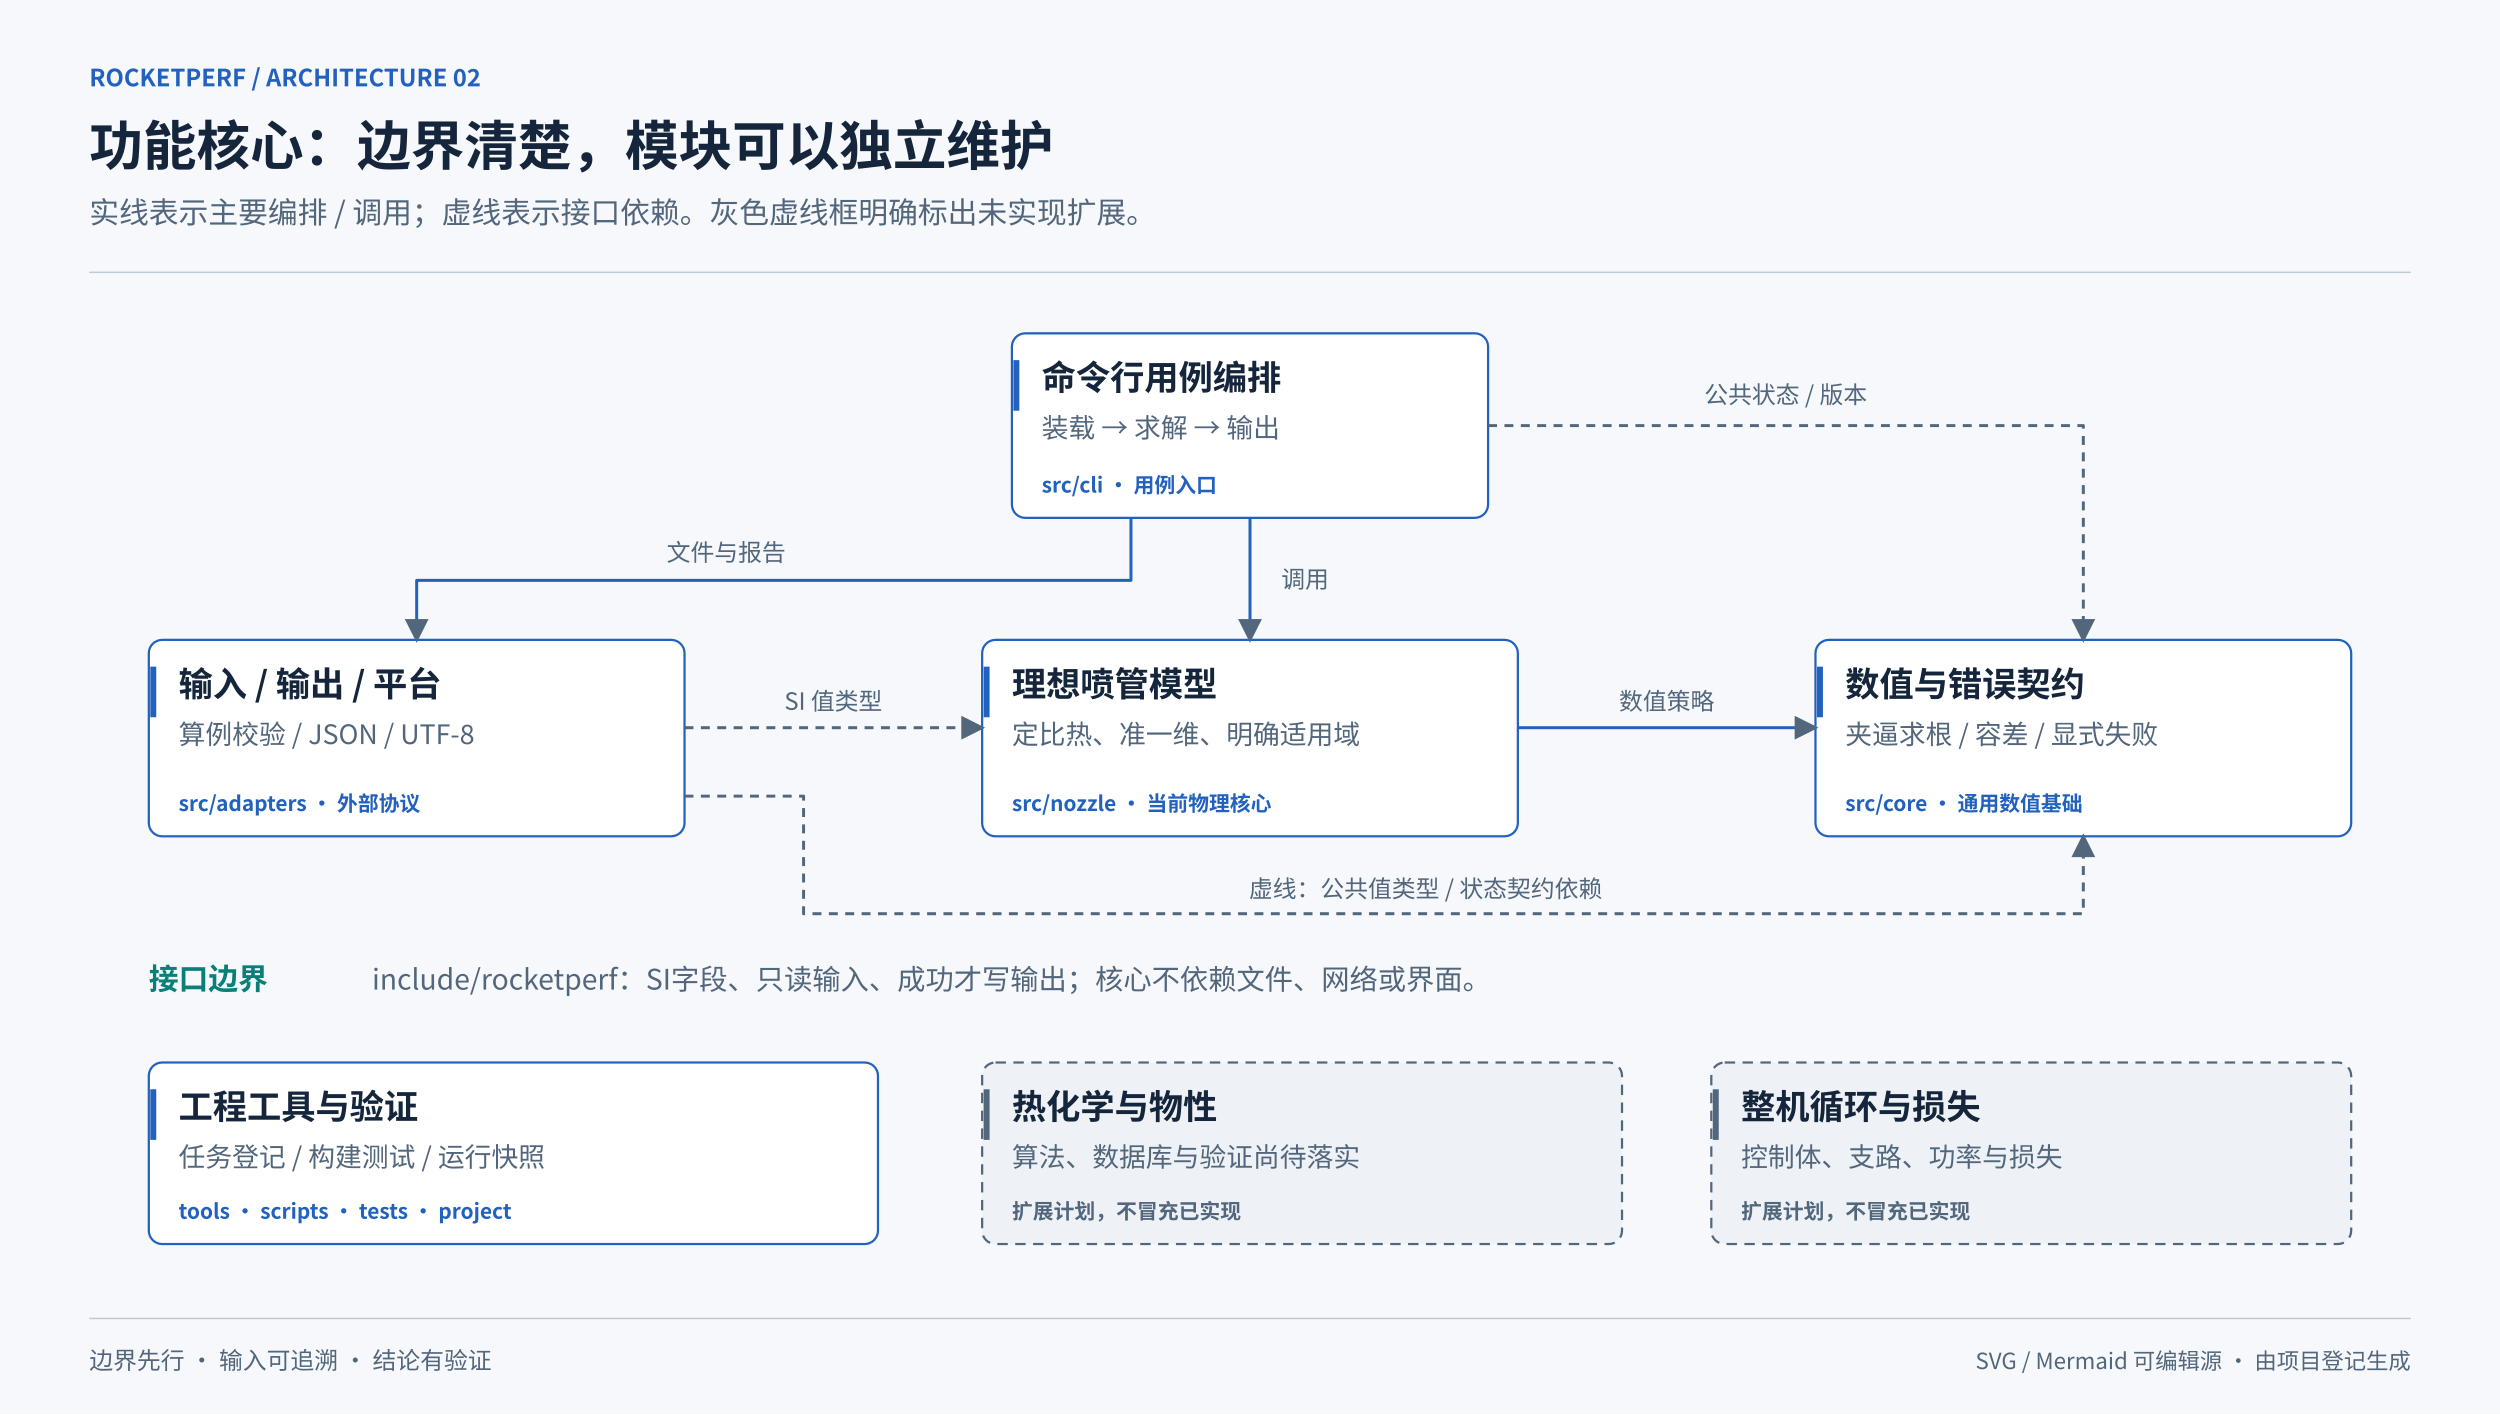
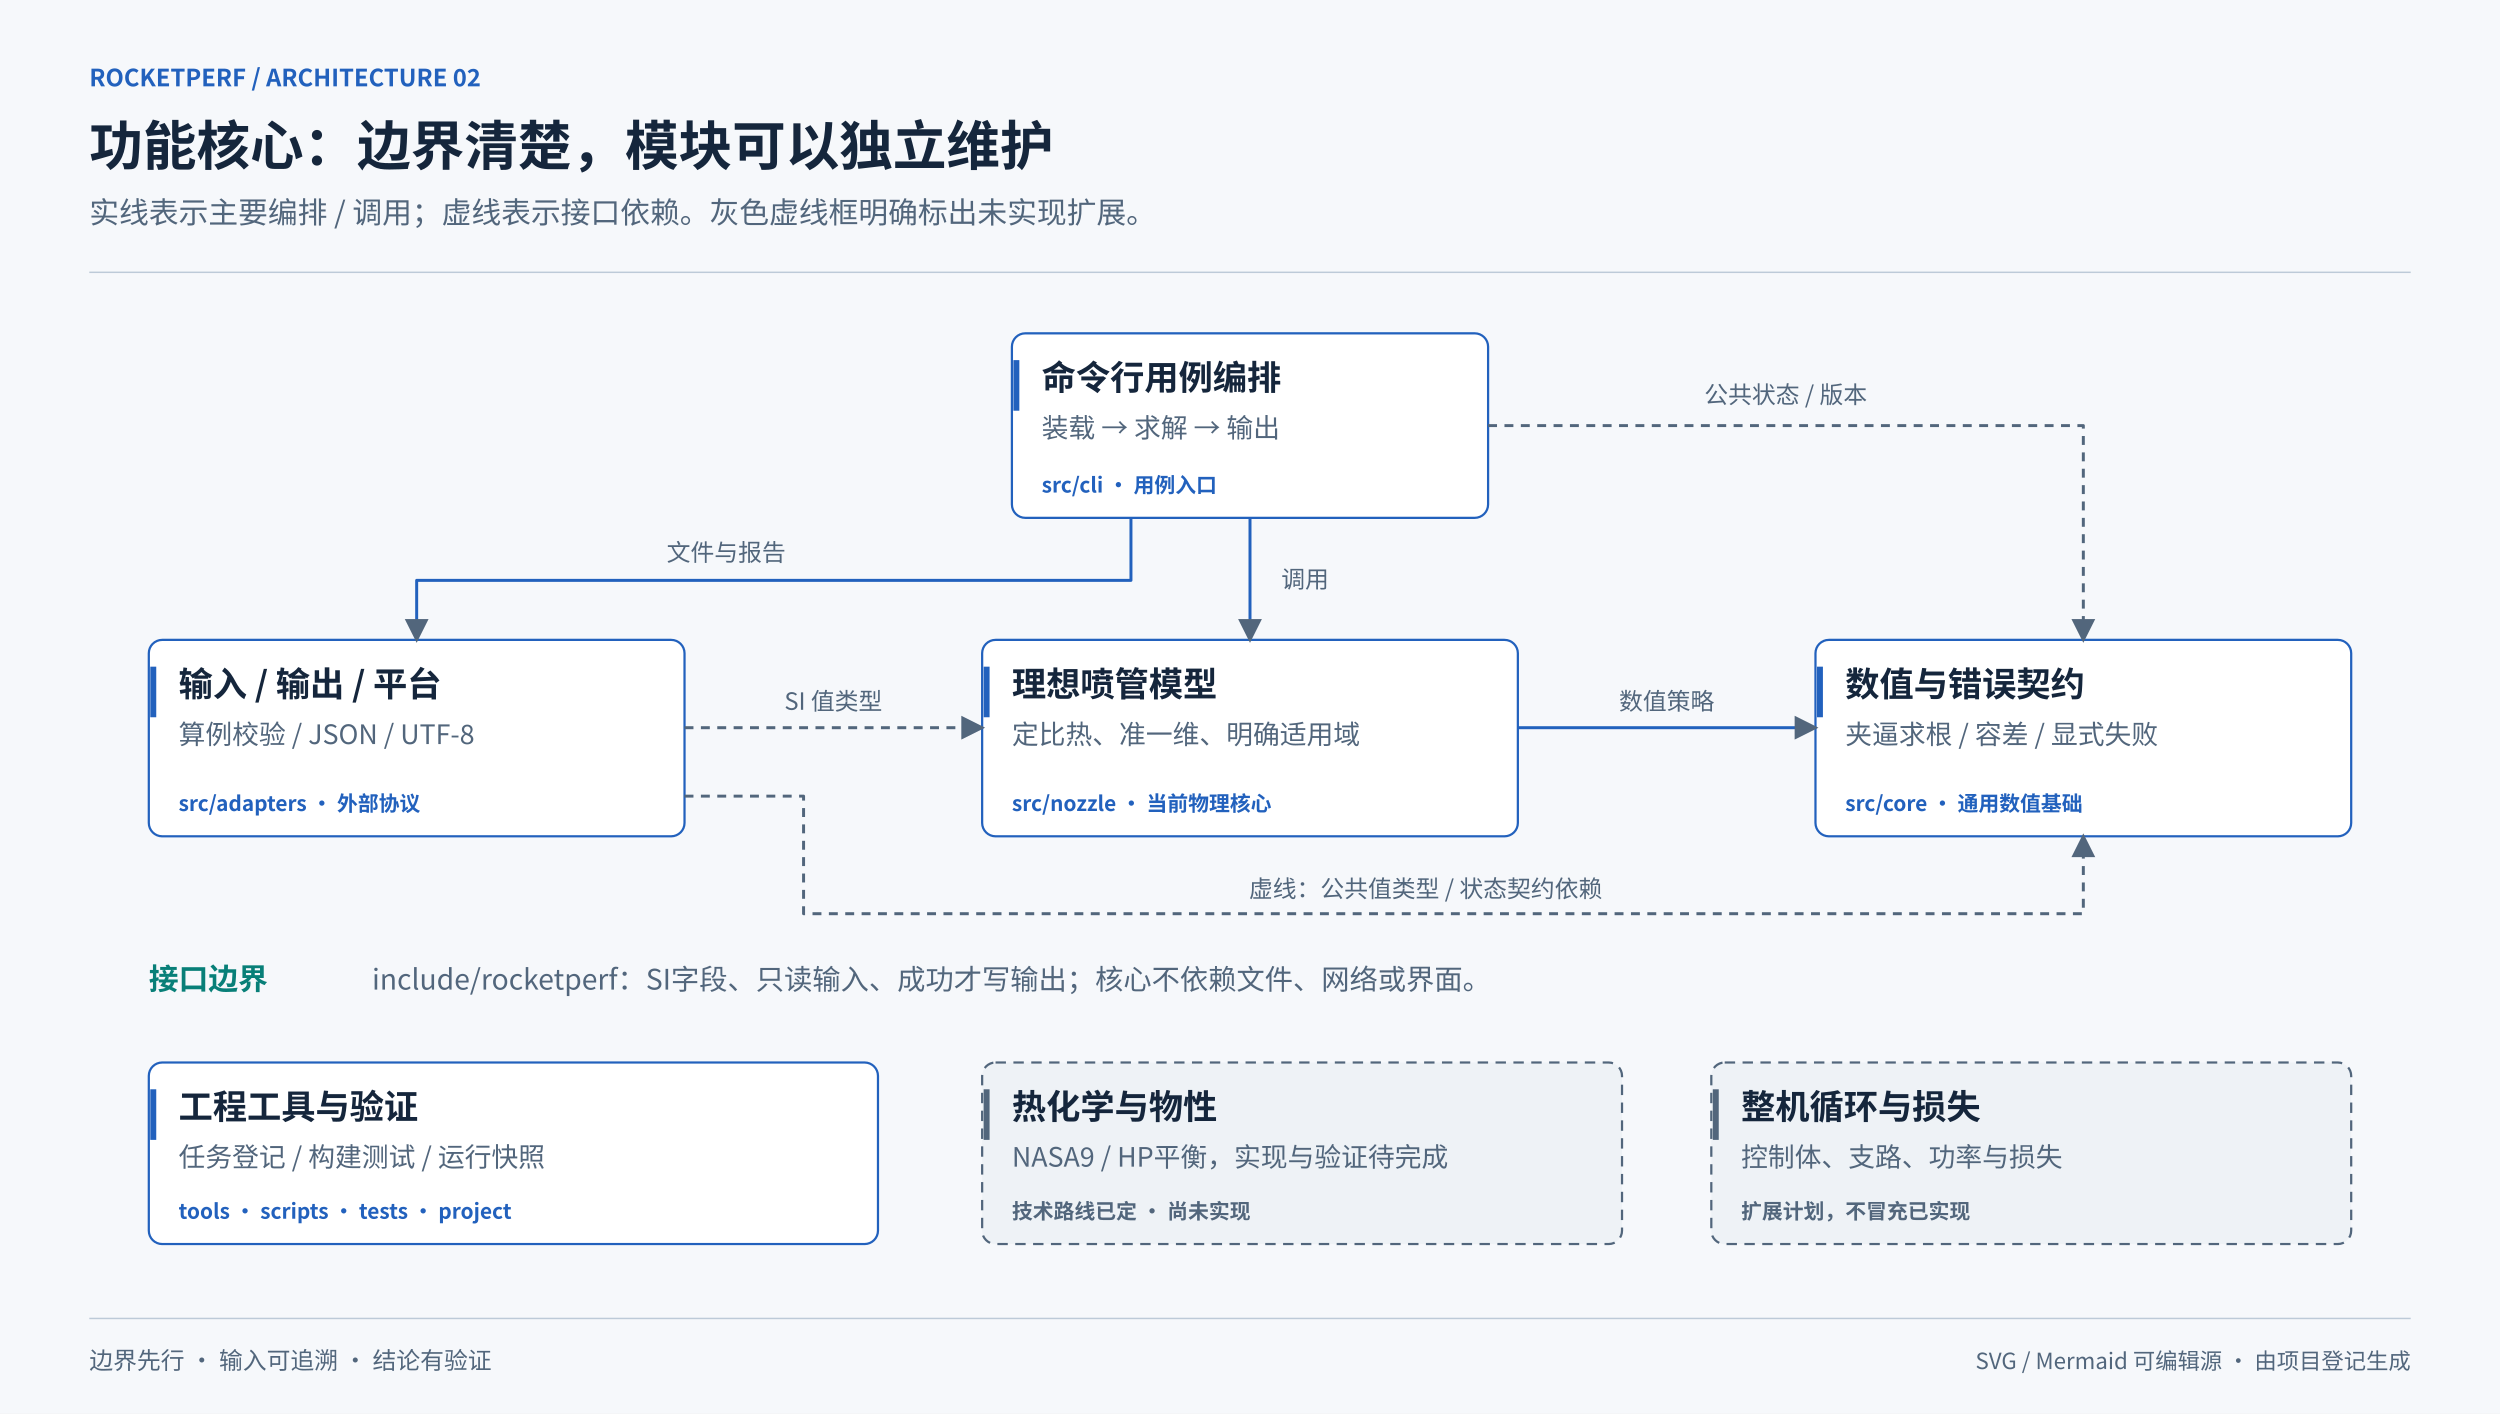
<svg xmlns="http://www.w3.org/2000/svg" width="1680" height="950" viewBox="0 0 1680 950" role="img" aria-labelledby="title-02 desc-02">
  <defs>
    <marker id="arrow-02" markerWidth="8" markerHeight="8" refX="7" refY="4" orient="auto">
      <path d="M0,0 L8,4 L0,8 Z" fill="#52667c" />
    </marker>
  </defs>
  <g font-family="Microsoft YaHei,Noto Sans CJK SC,Arial,sans-serif">
    <rect width="1680" height="950" fill="#f6f8fb" />
    <text x="60" y="58" font-size="16" fill="#2261bd" font-weight="650" text-anchor="start">ROCKETPERF  /  ARCHITECTURE 02</text>
    <text x="60" y="111" font-size="36" fill="#15263c" font-weight="700" text-anchor="start">功能核心：边界清楚，模块可以独立维护</text>
    <text x="60" y="150" font-size="20" fill="#52667c" font-weight="400" text-anchor="start">实线表示主要编排 / 调用；虚线表示接口依赖。灰色虚线框明确标出未实现扩展。</text>
    <line x1="60" y1="183" x2="1620" y2="183" stroke="#bdcad8" />
    <g>
      <rect x="680" y="224" width="320" height="124" rx="9" fill="#ffffff" stroke="#2261bd" stroke-width="1.5" />
      <rect x="681" y="242" width="4" height="34" fill="#2261bd" />
      <text x="700" y="262" font-size="23" fill="#15263c" font-weight="650" text-anchor="start">命令行用例编排</text>
      <text x="700" y="294" font-size="18" fill="#52667c" font-weight="400" text-anchor="start">装载 → 求解 → 输出</text>
      <text x="700" y="331" font-size="14" fill="#2261bd" font-weight="600" text-anchor="start">src/cli · 用例入口</text>
    </g>
    <g>
      <rect x="100" y="430" width="360" height="132" rx="9" fill="#ffffff" stroke="#2261bd" stroke-width="1.5" />
      <rect x="101" y="448" width="4" height="34" fill="#2261bd" />
      <text x="120" y="468" font-size="23" fill="#15263c" font-weight="650" text-anchor="start">输入 / 输出 / 平台</text>
      <text x="120" y="500" font-size="18" fill="#52667c" font-weight="400" text-anchor="start">算例校验 / JSON / UTF-8</text>
      <text x="120" y="545" font-size="14" fill="#2261bd" font-weight="600" text-anchor="start">src/adapters · 外部协议</text>
    </g>
    <g>
      <rect x="660" y="430" width="360" height="132" rx="9" fill="#ffffff" stroke="#2261bd" stroke-width="1.5" />
      <rect x="661" y="448" width="4" height="34" fill="#2261bd" />
      <text x="680" y="468" font-size="23" fill="#15263c" font-weight="650" text-anchor="start">理想喷管模型</text>
      <text x="680" y="500" font-size="18" fill="#52667c" font-weight="400" text-anchor="start">定比热、准一维、明确适用域</text>
      <text x="680" y="545" font-size="14" fill="#2261bd" font-weight="600" text-anchor="start">src/nozzle · 当前物理核心</text>
    </g>
    <g>
      <rect x="1220" y="430" width="360" height="132" rx="9" fill="#ffffff" stroke="#2261bd" stroke-width="1.5" />
      <rect x="1221" y="448" width="4" height="34" fill="#2261bd" />
      <text x="1240" y="468" font-size="23" fill="#15263c" font-weight="650" text-anchor="start">数值与错误契约</text>
      <text x="1240" y="500" font-size="18" fill="#52667c" font-weight="400" text-anchor="start">夹逼求根 / 容差 / 显式失败</text>
      <text x="1240" y="545" font-size="14" fill="#2261bd" font-weight="600" text-anchor="start">src/core · 通用数值基础</text>
    </g>
    <polyline points="760,348 760,390 280,390 280,430" fill="none" stroke="#2261bd" stroke-width="2" stroke-linejoin="round" marker-end="url(#arrow-02)" />
    <text x="488" y="377" font-size="16" fill="#52667c" font-weight="400" text-anchor="middle">文件与报告</text>
    <polyline points="840,348 840,430" fill="none" stroke="#2261bd" stroke-width="2" stroke-linejoin="round" marker-end="url(#arrow-02)" />
    <text x="877" y="395" font-size="16" fill="#52667c" font-weight="400" text-anchor="middle">调用</text>
    <polyline points="1000,286 1400,286 1400,430" fill="none" stroke="#52667c" stroke-width="2" stroke-linejoin="round" marker-end="url(#arrow-02)" stroke-dasharray="6 5" />
    <text x="1200" y="271" font-size="16" fill="#52667c" font-weight="400" text-anchor="middle">公共状态 / 版本</text>
    <polyline points="1020,489 1220,489" fill="none" stroke="#2261bd" stroke-width="2" stroke-linejoin="round" marker-end="url(#arrow-02)" />
    <text x="1120" y="477" font-size="16" fill="#52667c" font-weight="400" text-anchor="middle">数值策略</text>
    <polyline points="460,489 660,489" fill="none" stroke="#52667c" stroke-width="2" stroke-linejoin="round" marker-end="url(#arrow-02)" stroke-dasharray="6 5" />
    <text x="560" y="477" font-size="16" fill="#52667c" font-weight="400" text-anchor="middle">SI 值类型</text>
    <polyline points="460,535 540,535 540,614 1400,614 1400,562" fill="none" stroke="#52667c" stroke-width="2" stroke-linejoin="round" marker-end="url(#arrow-02)" stroke-dasharray="6 5" />
    <text x="958" y="603" font-size="16" fill="#52667c" font-weight="400" text-anchor="middle">虚线：公共值类型 / 状态契约依赖</text>
    <text x="100" y="665" font-size="20" fill="#087f78" font-weight="650" text-anchor="start">接口边界</text>
    <text x="250" y="665" font-size="19" fill="#52667c" font-weight="400" text-anchor="start">include/rocketperf：SI字段、只读输入、成功才写输出；核心不依赖文件、网络或界面。</text>
    <g>
      <rect x="100" y="714" width="490" height="122" rx="9" fill="#ffffff" stroke="#2261bd" stroke-width="1.5" />
      <rect x="101" y="732" width="4" height="34" fill="#2261bd" />
      <text x="120" y="752" font-size="23" fill="#15263c" font-weight="650" text-anchor="start">工程工具与验证</text>
      <text x="120" y="784" font-size="18" fill="#52667c" font-weight="400" text-anchor="start">任务登记 / 构建测试 / 运行快照</text>
      <text x="120" y="819" font-size="14" fill="#2261bd" font-weight="600" text-anchor="start">tools · scripts · tests · project</text>
    </g>
    <g>
      <rect x="660" y="714" width="430" height="122" rx="9" fill="#eef2f6" stroke="#52667c" stroke-width="1.5" stroke-dasharray="7 5" />
      <rect x="661" y="732" width="4" height="34" fill="#52667c" />
      <text x="680" y="752" font-size="23" fill="#15263c" font-weight="650" text-anchor="start">热化学与物性</text>
-       <text x="680" y="784" font-size="18" fill="#52667c" font-weight="400" text-anchor="start">算法、数据库与验证尚待落实</text>
-       <text x="680" y="819" font-size="14" fill="#52667c" font-weight="600" text-anchor="start">扩展计划，不冒充已实现</text>
+       <text x="680" y="784" font-size="18" fill="#52667c" font-weight="400" text-anchor="start">NASA9 / HP平衡，实现与验证待完成</text>
+       <text x="680" y="819" font-size="14" fill="#52667c" font-weight="600" text-anchor="start">技术路线已定 · 尚未实现</text>
    </g>
    <g>
      <rect x="1150" y="714" width="430" height="122" rx="9" fill="#eef2f6" stroke="#52667c" stroke-width="1.5" stroke-dasharray="7 5" />
      <rect x="1151" y="732" width="4" height="34" fill="#52667c" />
      <text x="1170" y="752" font-size="23" fill="#15263c" font-weight="650" text-anchor="start">整机循环与损失</text>
      <text x="1170" y="784" font-size="18" fill="#52667c" font-weight="400" text-anchor="start">控制体、支路、功率与损失</text>
      <text x="1170" y="819" font-size="14" fill="#52667c" font-weight="600" text-anchor="start">扩展计划，不冒充已实现</text>
    </g>
    <line x1="60" y1="886" x2="1620" y2="886" stroke="#bdcad8" />
    <text x="60" y="920" font-size="16" fill="#52667c" font-weight="400" text-anchor="start">边界先行 · 输入可追溯 · 结论有验证</text>
    <text x="1620" y="920" font-size="15" fill="#52667c" font-weight="400" text-anchor="end">SVG / Mermaid 可编辑源 · 由项目登记生成</text>
  </g>
</svg>
